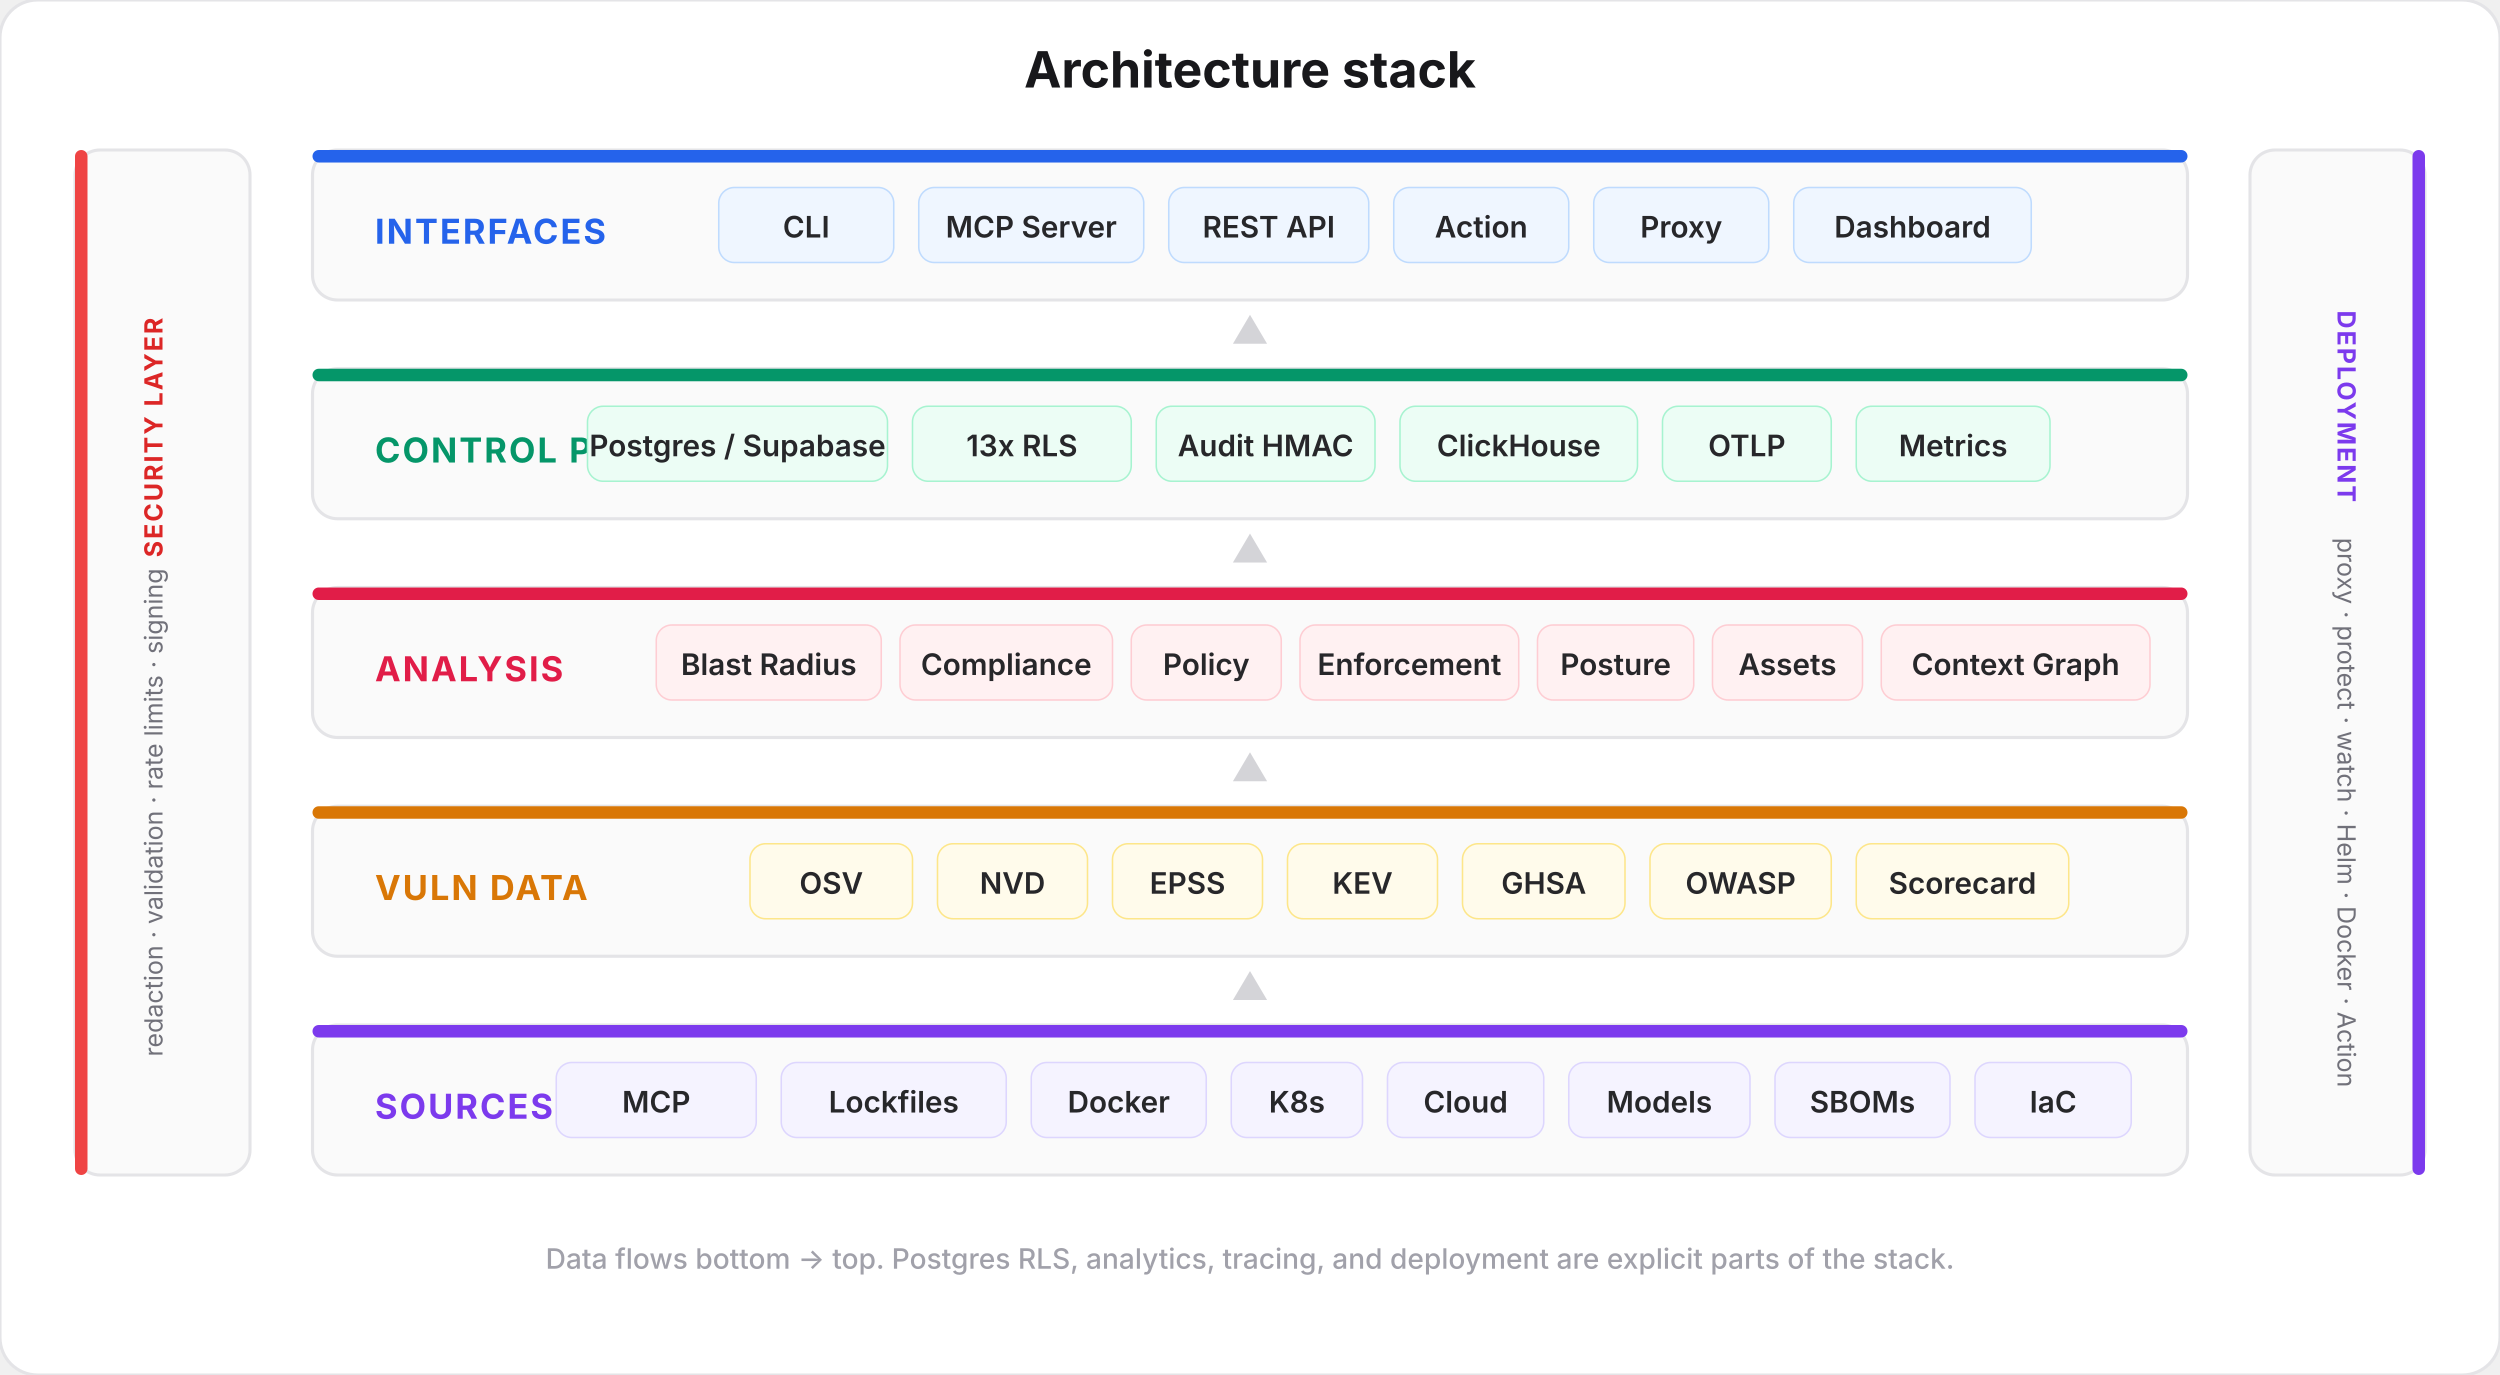
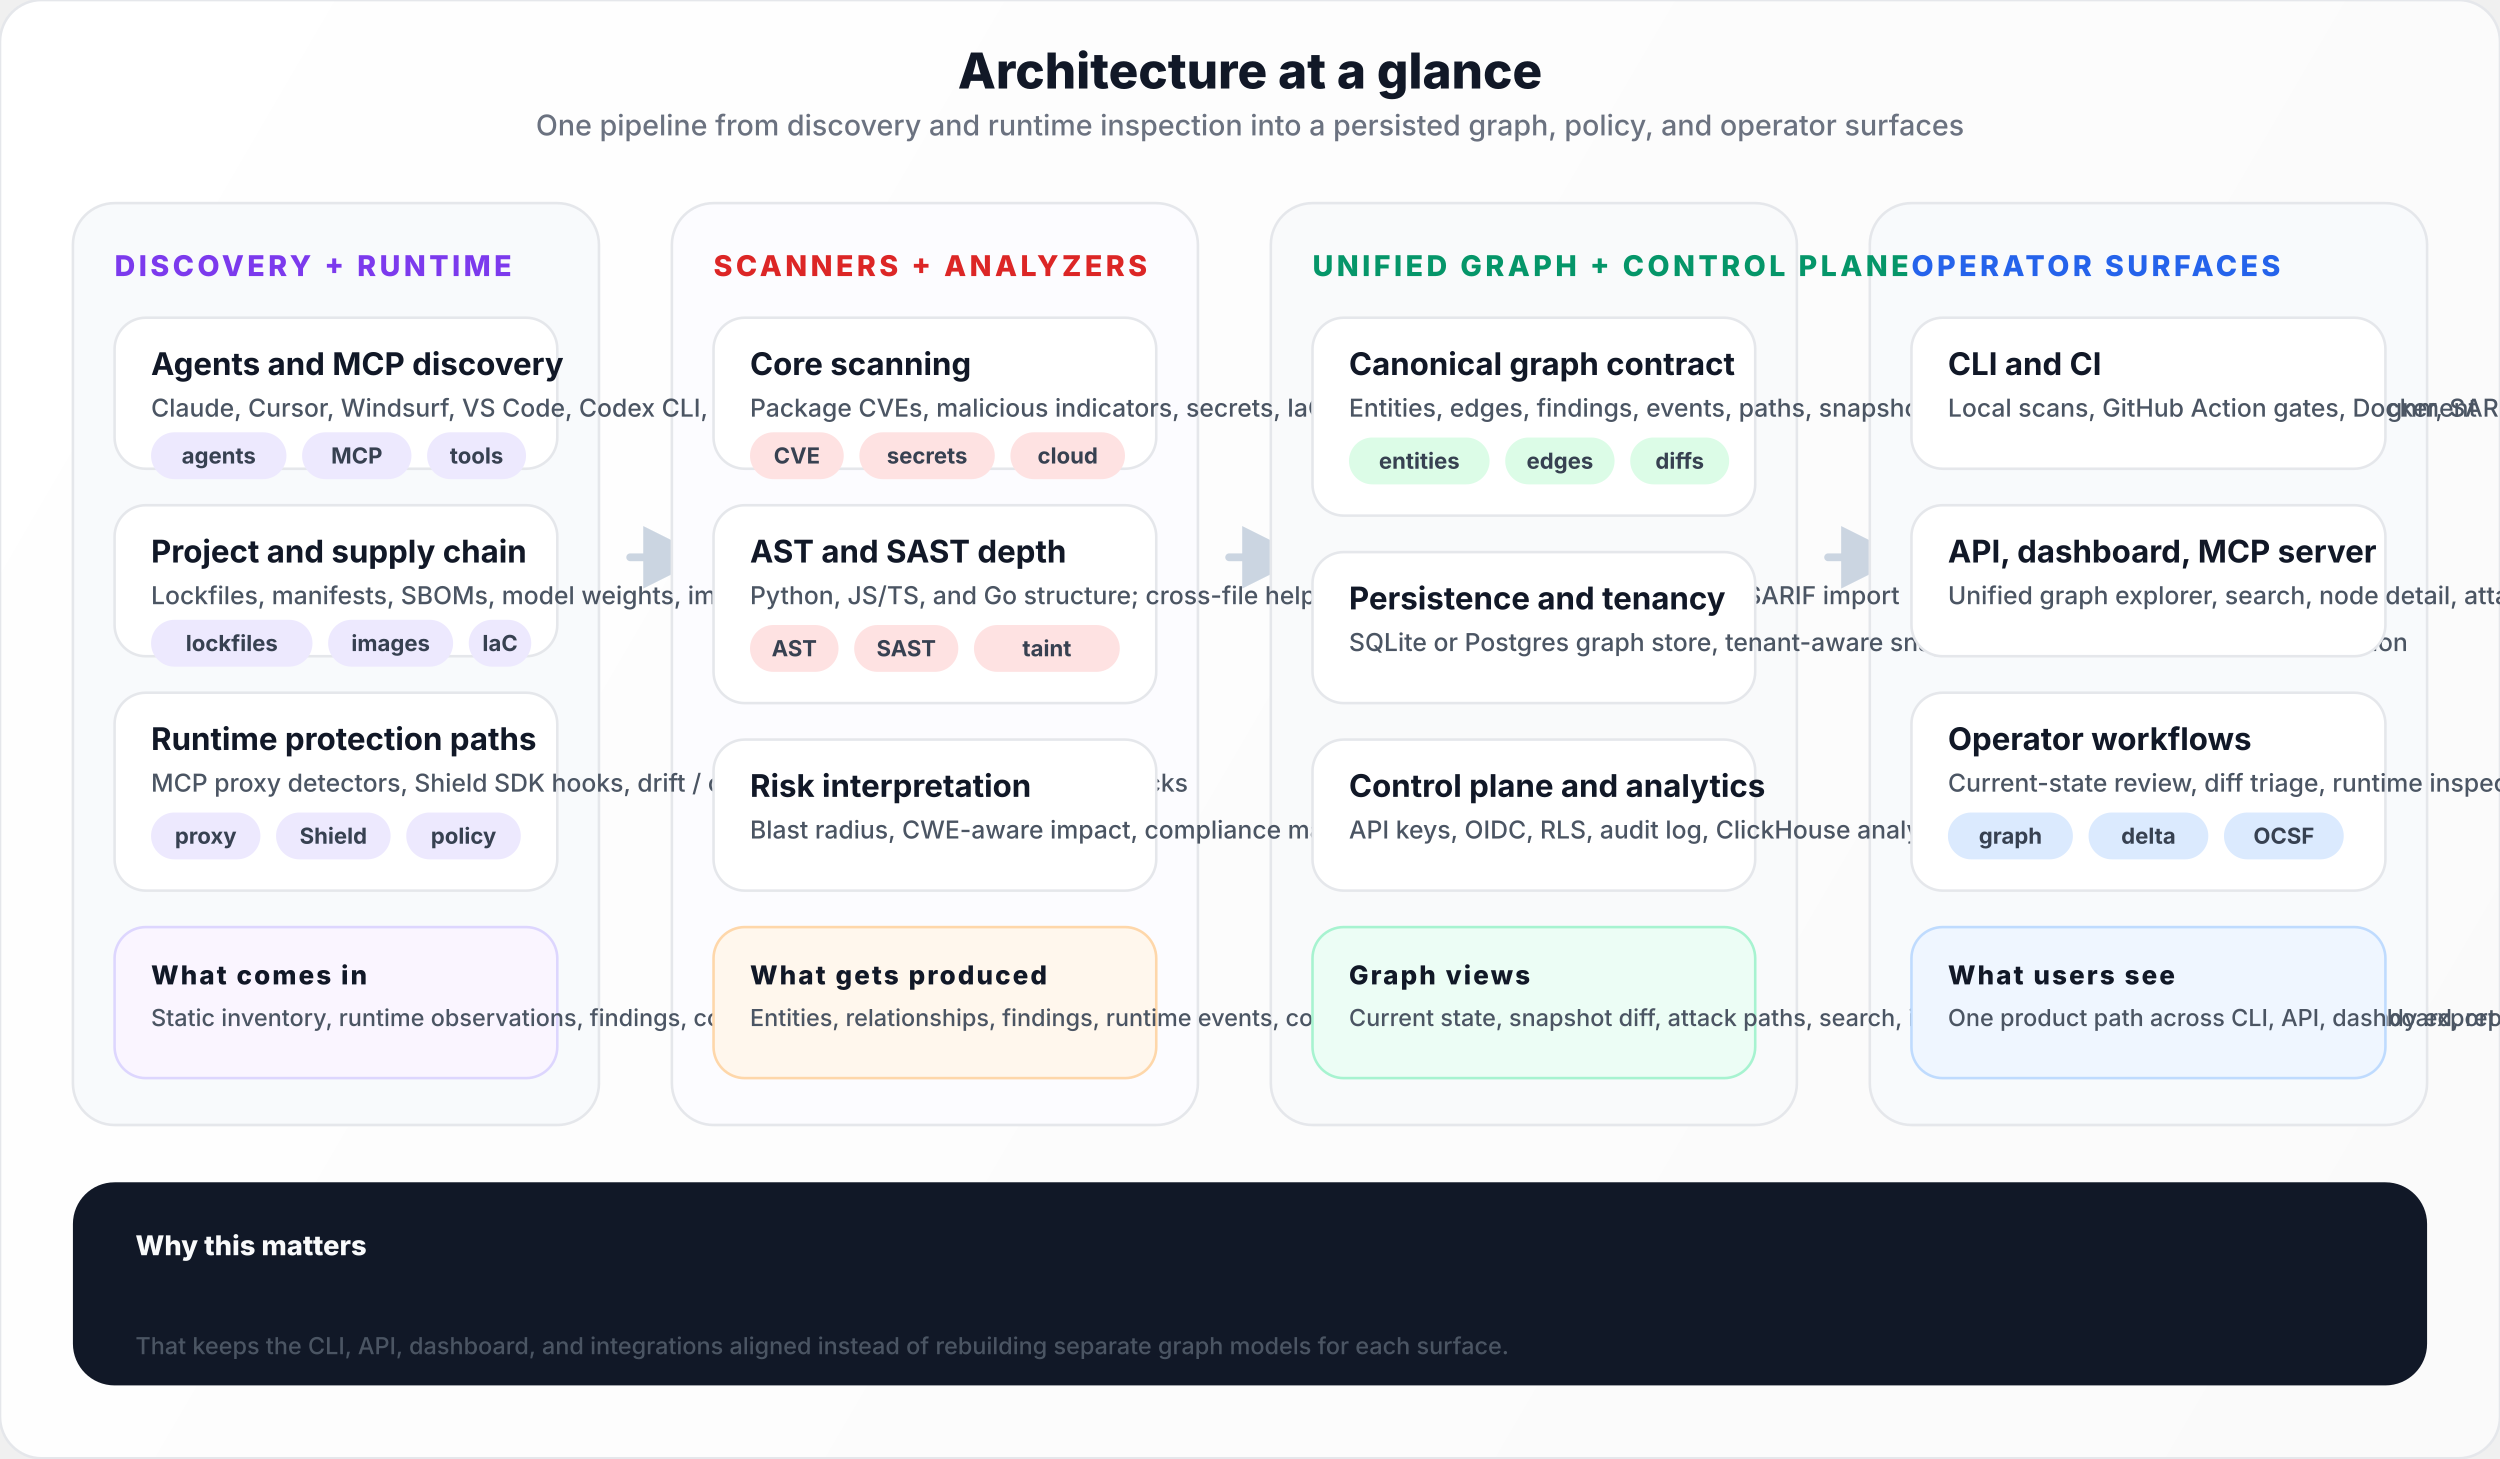
- <svg xmlns="http://www.w3.org/2000/svg" viewBox="0 0 800 440" fill="none">
+ <svg xmlns="http://www.w3.org/2000/svg" viewBox="0 0 960 560" fill="none">
  <style>
    text { font-family: system-ui, -apple-system, 'Segoe UI', sans-serif; }
-     .title { font-size: 16px; font-weight: 700; fill: #18181b; }
-     .layer-name { font-size: 11px; font-weight: 700; letter-spacing: 0.06em; }
-     .item { font-size: 9.5px; font-weight: 600; fill: #27272a; }
-     .detail { font-size: 8px; font-weight: 400; fill: #71717a; }
-     .arrow-up { font-size: 12px; fill: #d4d4d8; }
-     .side-label { font-size: 8px; font-weight: 700; letter-spacing: 0.08em; }
+     .title { font-size: 19px; font-weight: 800; fill: #111827; }
+     .subtitle { font-size: 11px; font-weight: 500; fill: #6b7280; }
+     .col-title { font-size: 11px; font-weight: 800; letter-spacing: 0.12em; }
+     .card-title { font-size: 12px; font-weight: 750; fill: #111827; }
+     .card-text { font-size: 9.5px; font-weight: 500; fill: #4b5563; }
+     .chip { font-size: 8.5px; font-weight: 700; fill: #374151; }
+     .note-title { font-size: 10px; font-weight: 800; letter-spacing: 0.08em; fill: #111827; }
+     .note-text { font-size: 9px; font-weight: 500; fill: #4b5563; }
+     .metric { font-size: 10px; font-weight: 700; fill: #111827; }
  </style>
-   <rect width="800" height="440" rx="12" fill="#ffffff" stroke="#e4e4e7" stroke-width="1" />
-   <text x="400" y="28" text-anchor="middle" class="title">Architecture stack</text>
-   <rect x="100" y="48" width="600" height="48" rx="8" fill="#fafafa" stroke="#e4e4e7" stroke-width="1" />
-   <rect x="100" y="48" width="600" height="4" rx="2" fill="#2563eb" />
-   <text x="120" y="78" class="layer-name" fill="#2563eb">INTERFACES</text>
-   <rect x="230" y="60" width="56" height="24" rx="5" fill="#eff6ff" stroke="#bfdbfe" stroke-width="0.5" />
-   <text x="258" y="76" text-anchor="middle" class="item">CLI</text>
-   <rect x="294" y="60" width="72" height="24" rx="5" fill="#eff6ff" stroke="#bfdbfe" stroke-width="0.5" />
-   <text x="330" y="76" text-anchor="middle" class="item">MCP Server</text>
-   <rect x="374" y="60" width="64" height="24" rx="5" fill="#eff6ff" stroke="#bfdbfe" stroke-width="0.5" />
-   <text x="406" y="76" text-anchor="middle" class="item">REST API</text>
-   <rect x="446" y="60" width="56" height="24" rx="5" fill="#eff6ff" stroke="#bfdbfe" stroke-width="0.5" />
-   <text x="474" y="76" text-anchor="middle" class="item">Action</text>
-   <rect x="510" y="60" width="56" height="24" rx="5" fill="#eff6ff" stroke="#bfdbfe" stroke-width="0.5" />
-   <text x="538" y="76" text-anchor="middle" class="item">Proxy</text>
-   <rect x="574" y="60" width="76" height="24" rx="5" fill="#eff6ff" stroke="#bfdbfe" stroke-width="0.5" />
-   <text x="612" y="76" text-anchor="middle" class="item">Dashboard</text>
-   <text x="400" y="110" text-anchor="middle" class="arrow-up">▲</text>
-   <rect x="100" y="118" width="600" height="48" rx="8" fill="#fafafa" stroke="#e4e4e7" stroke-width="1" />
-   <rect x="100" y="118" width="600" height="4" rx="2" fill="#059669" />
-   <text x="120" y="148" class="layer-name" fill="#059669">CONTROL PLANE</text>
-   <rect x="188" y="130" width="96" height="24" rx="5" fill="#ecfdf5" stroke="#a7f3d0" stroke-width="0.5" />
-   <text x="236" y="146" text-anchor="middle" class="item">Postgres / Supabase</text>
-   <rect x="292" y="130" width="70" height="24" rx="5" fill="#ecfdf5" stroke="#a7f3d0" stroke-width="0.5" />
-   <text x="327" y="146" text-anchor="middle" class="item">13x RLS</text>
-   <rect x="370" y="130" width="70" height="24" rx="5" fill="#ecfdf5" stroke="#a7f3d0" stroke-width="0.5" />
-   <text x="405" y="146" text-anchor="middle" class="item">Audit HMAC</text>
-   <rect x="448" y="130" width="76" height="24" rx="5" fill="#ecfdf5" stroke="#a7f3d0" stroke-width="0.5" />
-   <text x="486" y="146" text-anchor="middle" class="item">ClickHouse</text>
-   <rect x="532" y="130" width="54" height="24" rx="5" fill="#ecfdf5" stroke="#a7f3d0" stroke-width="0.5" />
-   <text x="559" y="146" text-anchor="middle" class="item">OTLP</text>
-   <rect x="594" y="130" width="62" height="24" rx="5" fill="#ecfdf5" stroke="#a7f3d0" stroke-width="0.5" />
-   <text x="625" y="146" text-anchor="middle" class="item">Metrics</text>
-   <text x="400" y="180" text-anchor="middle" class="arrow-up">▲</text>
-   <rect x="100" y="188" width="600" height="48" rx="8" fill="#fafafa" stroke="#e4e4e7" stroke-width="1" />
-   <rect x="100" y="188" width="600" height="4" rx="2" fill="#e11d48" />
-   <text x="120" y="218" class="layer-name" fill="#e11d48">ANALYSIS</text>
-   <rect x="210" y="200" width="72" height="24" rx="5" fill="#fff1f2" stroke="#fecdd3" stroke-width="0.5" />
-   <text x="246" y="216" text-anchor="middle" class="item">Blast Radius</text>
-   <rect x="288" y="200" width="68" height="24" rx="5" fill="#fff1f2" stroke="#fecdd3" stroke-width="0.5" />
-   <text x="322" y="216" text-anchor="middle" class="item">Compliance</text>
-   <rect x="362" y="200" width="48" height="24" rx="5" fill="#fff1f2" stroke="#fecdd3" stroke-width="0.5" />
-   <text x="386" y="216" text-anchor="middle" class="item">Policy</text>
-   <rect x="416" y="200" width="70" height="24" rx="5" fill="#fff1f2" stroke="#fecdd3" stroke-width="0.5" />
-   <text x="451" y="216" text-anchor="middle" class="item">Enforcement</text>
-   <rect x="492" y="200" width="50" height="24" rx="5" fill="#fff1f2" stroke="#fecdd3" stroke-width="0.5" />
-   <text x="517" y="216" text-anchor="middle" class="item">Posture</text>
-   <rect x="548" y="200" width="48" height="24" rx="5" fill="#fff1f2" stroke="#fecdd3" stroke-width="0.5" />
-   <text x="572" y="216" text-anchor="middle" class="item">Assets</text>
-   <rect x="602" y="200" width="86" height="24" rx="5" fill="#fff1f2" stroke="#fecdd3" stroke-width="0.5" />
-   <text x="645" y="216" text-anchor="middle" class="item">Context Graph</text>
-   <text x="400" y="250" text-anchor="middle" class="arrow-up">▲</text>
-   <rect x="100" y="258" width="600" height="48" rx="8" fill="#fafafa" stroke="#e4e4e7" stroke-width="1" />
-   <rect x="100" y="258" width="600" height="4" rx="2" fill="#d97706" />
-   <text x="120" y="288" class="layer-name" fill="#d97706">VULN DATA</text>
-   <rect x="240" y="270" width="52" height="24" rx="5" fill="#fffbeb" stroke="#fde68a" stroke-width="0.5" />
-   <text x="266" y="286" text-anchor="middle" class="item">OSV</text>
-   <rect x="300" y="270" width="48" height="24" rx="5" fill="#fffbeb" stroke="#fde68a" stroke-width="0.5" />
-   <text x="324" y="286" text-anchor="middle" class="item">NVD</text>
-   <rect x="356" y="270" width="48" height="24" rx="5" fill="#fffbeb" stroke="#fde68a" stroke-width="0.5" />
-   <text x="380" y="286" text-anchor="middle" class="item">EPSS</text>
-   <rect x="412" y="270" width="48" height="24" rx="5" fill="#fffbeb" stroke="#fde68a" stroke-width="0.5" />
-   <text x="436" y="286" text-anchor="middle" class="item">KEV</text>
-   <rect x="468" y="270" width="52" height="24" rx="5" fill="#fffbeb" stroke="#fde68a" stroke-width="0.5" />
-   <text x="494" y="286" text-anchor="middle" class="item">GHSA</text>
-   <rect x="528" y="270" width="58" height="24" rx="5" fill="#fffbeb" stroke="#fde68a" stroke-width="0.5" />
-   <text x="557" y="286" text-anchor="middle" class="item">OWASP</text>
-   <rect x="594" y="270" width="68" height="24" rx="5" fill="#fffbeb" stroke="#fde68a" stroke-width="0.5" />
-   <text x="628" y="286" text-anchor="middle" class="item">Scorecard</text>
-   <text x="400" y="320" text-anchor="middle" class="arrow-up">▲</text>
-   <rect x="100" y="328" width="600" height="48" rx="8" fill="#fafafa" stroke="#e4e4e7" stroke-width="1" />
-   <rect x="100" y="328" width="600" height="4" rx="2" fill="#7c3aed" />
-   <text x="120" y="358" class="layer-name" fill="#7c3aed">SOURCES</text>
-   <rect x="178" y="340" width="64" height="24" rx="5" fill="#f5f3ff" stroke="#ddd6fe" stroke-width="0.5" />
-   <text x="210" y="356" text-anchor="middle" class="item">MCP</text>
-   <rect x="250" y="340" width="72" height="24" rx="5" fill="#f5f3ff" stroke="#ddd6fe" stroke-width="0.5" />
-   <text x="286" y="356" text-anchor="middle" class="item">Lockfiles</text>
-   <rect x="330" y="340" width="56" height="24" rx="5" fill="#f5f3ff" stroke="#ddd6fe" stroke-width="0.5" />
-   <text x="358" y="356" text-anchor="middle" class="item">Docker</text>
-   <rect x="394" y="340" width="42" height="24" rx="5" fill="#f5f3ff" stroke="#ddd6fe" stroke-width="0.5" />
-   <text x="415" y="356" text-anchor="middle" class="item">K8s</text>
-   <rect x="444" y="340" width="50" height="24" rx="5" fill="#f5f3ff" stroke="#ddd6fe" stroke-width="0.5" />
-   <text x="469" y="356" text-anchor="middle" class="item">Cloud</text>
-   <rect x="502" y="340" width="58" height="24" rx="5" fill="#f5f3ff" stroke="#ddd6fe" stroke-width="0.5" />
-   <text x="531" y="356" text-anchor="middle" class="item">Models</text>
-   <rect x="568" y="340" width="56" height="24" rx="5" fill="#f5f3ff" stroke="#ddd6fe" stroke-width="0.5" />
-   <text x="596" y="356" text-anchor="middle" class="item">SBOMs</text>
-   <rect x="632" y="340" width="50" height="24" rx="5" fill="#f5f3ff" stroke="#ddd6fe" stroke-width="0.5" />
-   <text x="657" y="356" text-anchor="middle" class="item">IaC</text>
-   <rect x="24" y="48" width="56" height="328" rx="8" fill="#fafafa" stroke="#e4e4e7" stroke-width="1" />
-   <rect x="24" y="48" width="4" height="328" rx="2" fill="#ef4444" />
-   <text x="52" y="140" text-anchor="middle" class="side-label" fill="#dc2626" transform="rotate(-90, 52, 140)">SECURITY LAYER</text>
-   <text x="52" y="260" text-anchor="middle" class="detail" transform="rotate(-90, 52, 260)">redaction · validation · rate limits · signing</text>
-   <rect x="720" y="48" width="56" height="328" rx="8" fill="#fafafa" stroke="#e4e4e7" stroke-width="1" />
-   <rect x="772" y="48" width="4" height="328" rx="2" fill="#7c3aed" />
-   <text x="748" y="130" text-anchor="middle" class="side-label" fill="#7c3aed" transform="rotate(90, 748, 130)">DEPLOYMENT</text>
-   <text x="748" y="260" text-anchor="middle" class="detail" transform="rotate(90, 748, 260)">proxy · protect · watch · Helm · Docker · Action</text>
-   <text x="400" y="406" text-anchor="middle" font-size="9" font-weight="500" fill="#a1a1aa" font-family="system-ui, sans-serif">Data flows bottom → top. Postgres RLS, analytics, tracing, and deployment are explicit parts of the stack.</text>
+   <defs>
+     <linearGradient id="bg" x1="0" y1="0" x2="960" y2="560" gradientUnits="userSpaceOnUse">
+       <stop stop-color="#ffffff" />
+       <stop offset="1" stop-color="#fafafa" />
+     </linearGradient>
+     <marker id="arrow" viewBox="0 0 8 8" refX="7" refY="4" markerWidth="8" markerHeight="8" orient="auto">
+       <path d="M0 0L8 4L0 8Z" fill="#cbd5e1" />
+     </marker>
+   </defs>
+   <rect width="960" height="560" rx="16" fill="url(#bg)" stroke="#e5e7eb" />
+   <text x="480" y="34" text-anchor="middle" class="title">Architecture at a glance</text>
+   <text x="480" y="52" text-anchor="middle" class="subtitle">One pipeline from discovery and runtime inspection into a persisted graph, policy, and operator surfaces</text>
+   <path d="M242 214H268" stroke="#cbd5e1" stroke-width="3" stroke-linecap="round" marker-end="url(#arrow)" />
+   <path d="M472 214H498" stroke="#cbd5e1" stroke-width="3" stroke-linecap="round" marker-end="url(#arrow)" />
+   <path d="M702 214H728" stroke="#cbd5e1" stroke-width="3" stroke-linecap="round" marker-end="url(#arrow)" />
+   <rect x="28" y="78" width="202" height="354" rx="16" fill="#f8fafc" stroke="#e5e7eb" />
+   <rect x="258" y="78" width="202" height="354" rx="16" fill="#fcfcff" stroke="#e5e7eb" />
+   <rect x="488" y="78" width="202" height="354" rx="16" fill="#f9fafb" stroke="#e5e7eb" />
+   <rect x="718" y="78" width="214" height="354" rx="16" fill="#f8fafc" stroke="#e5e7eb" />
+   <text x="44" y="106" class="col-title" fill="#7c3aed">DISCOVERY + RUNTIME</text>
+   <text x="274" y="106" class="col-title" fill="#dc2626">SCANNERS + ANALYZERS</text>
+   <text x="504" y="106" class="col-title" fill="#059669">UNIFIED GRAPH + CONTROL PLANE</text>
+   <text x="734" y="106" class="col-title" fill="#2563eb">OPERATOR SURFACES</text>
+   <rect x="44" y="122" width="170" height="58" rx="12" fill="#ffffff" stroke="#e5e7eb" />
+   <text x="58" y="144" class="card-title">Agents and MCP discovery</text>
+   <text x="58" y="160" class="card-text">Claude, Cursor, Windsurf, VS Code, Codex CLI, local configs, servers, tools, creds</text>
+   <rect x="58" y="166" width="52" height="18" rx="9" fill="#ede9fe" />
+   <text x="84" y="178" text-anchor="middle" class="chip">agents</text>
+   <rect x="116" y="166" width="42" height="18" rx="9" fill="#ede9fe" />
+   <text x="137" y="178" text-anchor="middle" class="chip">MCP</text>
+   <rect x="164" y="166" width="38" height="18" rx="9" fill="#ede9fe" />
+   <text x="183" y="178" text-anchor="middle" class="chip">tools</text>
+   <rect x="44" y="194" width="170" height="58" rx="12" fill="#ffffff" stroke="#e5e7eb" />
+   <text x="58" y="216" class="card-title">Project and supply chain</text>
+   <text x="58" y="232" class="card-text">Lockfiles, manifests, SBOMs, model weights, images, IaC, cloud AI posture</text>
+   <rect x="58" y="238" width="62" height="18" rx="9" fill="#ede9fe" />
+   <text x="89" y="250" text-anchor="middle" class="chip">lockfiles</text>
+   <rect x="126" y="238" width="48" height="18" rx="9" fill="#ede9fe" />
+   <text x="150" y="250" text-anchor="middle" class="chip">images</text>
+   <rect x="180" y="238" width="24" height="18" rx="9" fill="#ede9fe" />
+   <text x="192" y="250" text-anchor="middle" class="chip">IaC</text>
+   <rect x="44" y="266" width="170" height="76" rx="12" fill="#ffffff" stroke="#e5e7eb" />
+   <text x="58" y="288" class="card-title">Runtime protection paths</text>
+   <text x="58" y="304" class="card-text">MCP proxy detectors, Shield SDK hooks, drift / credential / response / sequence checks</text>
+   <rect x="58" y="312" width="42" height="18" rx="9" fill="#ede9fe" />
+   <text x="79" y="324" text-anchor="middle" class="chip">proxy</text>
+   <rect x="106" y="312" width="44" height="18" rx="9" fill="#ede9fe" />
+   <text x="128" y="324" text-anchor="middle" class="chip">Shield</text>
+   <rect x="156" y="312" width="44" height="18" rx="9" fill="#ede9fe" />
+   <text x="178" y="324" text-anchor="middle" class="chip">policy</text>
+   <rect x="44" y="356" width="170" height="58" rx="12" fill="#faf5ff" stroke="#ddd6fe" />
+   <text x="58" y="378" class="note-title">What comes in</text>
+   <text x="58" y="394" class="note-text">Static inventory, runtime observations, findings, config posture, evidence bundles</text>
+   <rect x="274" y="122" width="170" height="58" rx="12" fill="#ffffff" stroke="#e5e7eb" />
+   <text x="288" y="144" class="card-title">Core scanning</text>
+   <text x="288" y="160" class="card-text">Package CVEs, malicious indicators, secrets, IaC, container and cloud posture</text>
+   <rect x="288" y="166" width="36" height="18" rx="9" fill="#fee2e2" />
+   <text x="306" y="178" text-anchor="middle" class="chip">CVE</text>
+   <rect x="330" y="166" width="52" height="18" rx="9" fill="#fee2e2" />
+   <text x="356" y="178" text-anchor="middle" class="chip">secrets</text>
+   <rect x="388" y="166" width="44" height="18" rx="9" fill="#fee2e2" />
+   <text x="410" y="178" text-anchor="middle" class="chip">cloud</text>
+   <rect x="274" y="194" width="170" height="76" rx="12" fill="#ffffff" stroke="#e5e7eb" />
+   <text x="288" y="216" class="card-title">AST and SAST depth</text>
+   <text x="288" y="232" class="card-text">Python, JS/TS, and Go structure; cross-file helper chains; taint-aware sink findings; SARIF import</text>
+   <rect x="288" y="240" width="34" height="18" rx="9" fill="#fee2e2" />
+   <text x="305" y="252" text-anchor="middle" class="chip">AST</text>
+   <rect x="328" y="240" width="40" height="18" rx="9" fill="#fee2e2" />
+   <text x="348" y="252" text-anchor="middle" class="chip">SAST</text>
+   <rect x="374" y="240" width="56" height="18" rx="9" fill="#fee2e2" />
+   <text x="402" y="252" text-anchor="middle" class="chip">taint</text>
+   <rect x="274" y="284" width="170" height="58" rx="12" fill="#ffffff" stroke="#e5e7eb" />
+   <text x="288" y="306" class="card-title">Risk interpretation</text>
+   <text x="288" y="322" class="card-text">Blast radius, CWE-aware impact, compliance mappings, trust posture, policy hooks</text>
+   <rect x="274" y="356" width="170" height="58" rx="12" fill="#fff7ed" stroke="#fed7aa" />
+   <text x="288" y="378" class="note-title">What gets produced</text>
+   <text x="288" y="394" class="note-text">Entities, relationships, findings, runtime events, compliance tags, attack-path facts</text>
+   <rect x="504" y="122" width="170" height="76" rx="12" fill="#ffffff" stroke="#e5e7eb" />
+   <text x="518" y="144" class="card-title">Canonical graph contract</text>
+   <text x="518" y="160" class="card-text">Entities, edges, findings, events, paths, snapshots with stable IDs, timestamps, OCSF alignment</text>
+   <rect x="518" y="168" width="54" height="18" rx="9" fill="#dcfce7" />
+   <text x="545" y="180" text-anchor="middle" class="chip">entities</text>
+   <rect x="578" y="168" width="42" height="18" rx="9" fill="#dcfce7" />
+   <text x="599" y="180" text-anchor="middle" class="chip">edges</text>
+   <rect x="626" y="168" width="38" height="18" rx="9" fill="#dcfce7" />
+   <text x="645" y="180" text-anchor="middle" class="chip">diffs</text>
+   <rect x="504" y="212" width="170" height="58" rx="12" fill="#ffffff" stroke="#e5e7eb" />
+   <text x="518" y="234" class="card-title">Persistence and tenancy</text>
+   <text x="518" y="250" class="card-text">SQLite or Postgres graph store, tenant-aware snapshots, presets, current-state resolution</text>
+   <rect x="504" y="284" width="170" height="58" rx="12" fill="#ffffff" stroke="#e5e7eb" />
+   <text x="518" y="306" class="card-title">Control plane and analytics</text>
+   <text x="518" y="322" class="card-text">API keys, OIDC, RLS, audit log, ClickHouse analytics, OTEL tracing, health contracts</text>
+   <rect x="504" y="356" width="170" height="58" rx="12" fill="#ecfdf5" stroke="#a7f3d0" />
+   <text x="518" y="378" class="note-title">Graph views</text>
+   <text x="518" y="394" class="note-text">Current state, snapshot diff, attack paths, search, impact, compliance, delta alerts, OCSF-ready export</text>
+   <rect x="734" y="122" width="182" height="58" rx="12" fill="#ffffff" stroke="#e5e7eb" />
+   <text x="748" y="144" class="card-title">CLI and CI</text>
+   <text x="748" y="160" class="card-text">Local scans, GitHub Action gates, Docker, SARIF, SBOM, badges, policy-friendly exit codes</text>
+   <rect x="734" y="194" width="182" height="58" rx="12" fill="#ffffff" stroke="#e5e7eb" />
+   <text x="748" y="216" class="card-title">API, dashboard, MCP server</text>
+   <text x="748" y="232" class="card-text">Unified graph explorer, search, node detail, attack-path drilldown, remote MCP tool surface</text>
+   <rect x="734" y="266" width="182" height="76" rx="12" fill="#ffffff" stroke="#e5e7eb" />
+   <text x="748" y="288" class="card-title">Operator workflows</text>
+   <text x="748" y="304" class="card-text">Current-state review, diff triage, runtime inspection, compliance evidence, release drift detection</text>
+   <rect x="748" y="312" width="48" height="18" rx="9" fill="#dbeafe" />
+   <text x="772" y="324" text-anchor="middle" class="chip">graph</text>
+   <rect x="802" y="312" width="46" height="18" rx="9" fill="#dbeafe" />
+   <text x="825" y="324" text-anchor="middle" class="chip">delta</text>
+   <rect x="854" y="312" width="46" height="18" rx="9" fill="#dbeafe" />
+   <text x="877" y="324" text-anchor="middle" class="chip">OCSF</text>
+   <rect x="734" y="356" width="182" height="58" rx="12" fill="#eff6ff" stroke="#bfdbfe" />
+   <text x="748" y="378" class="note-title">What users see</text>
+   <text x="748" y="394" class="note-text">One product path across CLI, API, dashboard, report export, and MCP integrations</text>
+   <rect x="28" y="454" width="904" height="78" rx="16" fill="#111827" />
+   <text x="52" y="482" font-size="10.5" font-weight="800" fill="#f9fafb" font-family="system-ui, -apple-system, 'Segoe UI', sans-serif">Why this matters</text>
+   <text x="52" y="502" class="metric" fill="#e5e7eb">The same canonical graph now powers persisted scans, search, impact, diff, attack-path drilldown, OCSF export, and runtime-aware review.</text>
+   <text x="52" y="520" class="note-text" fill="#9ca3af">That keeps the CLI, API, dashboard, and integrations aligned instead of rebuilding separate graph models for each surface.</text>
</svg>
